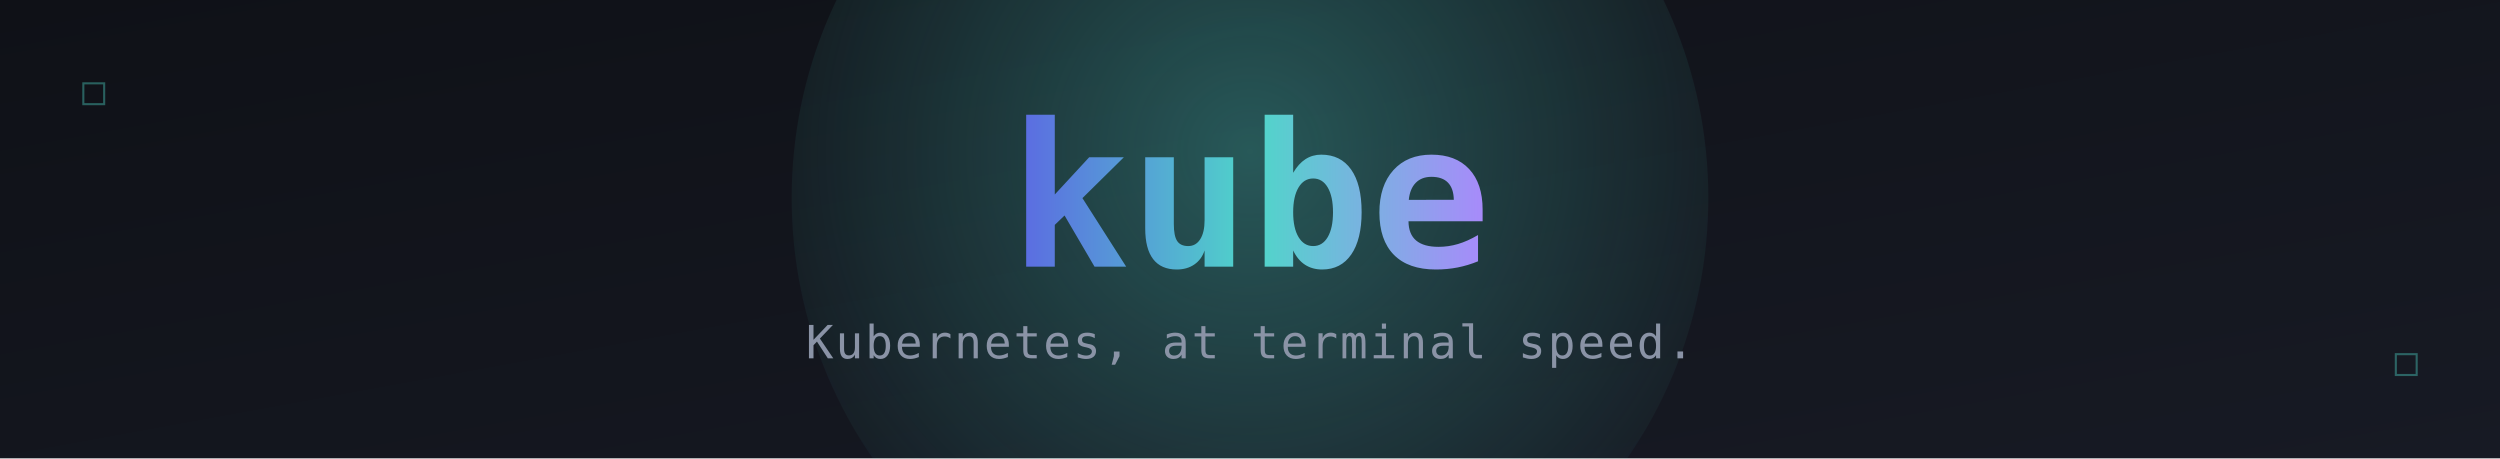
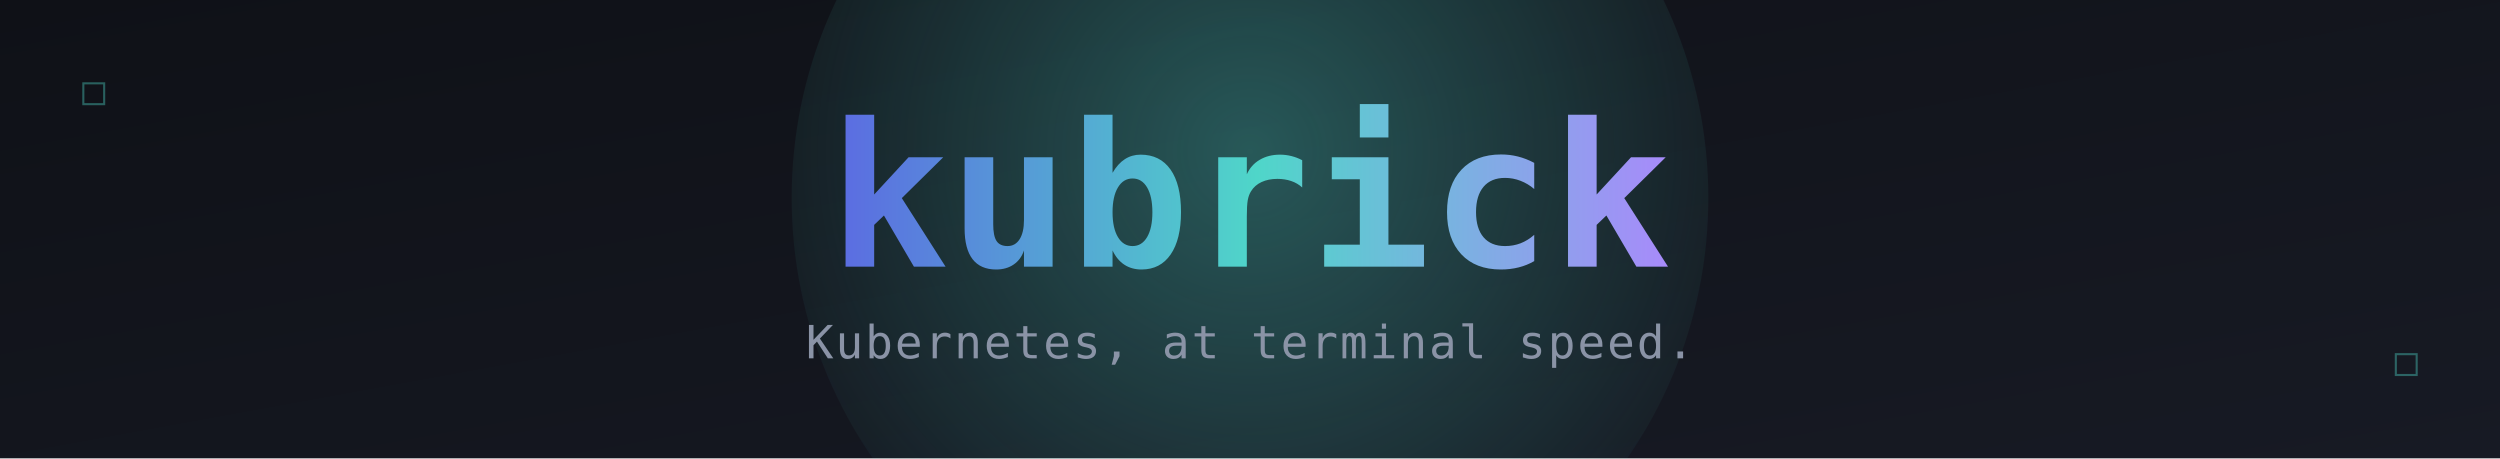
<svg xmlns="http://www.w3.org/2000/svg" viewBox="0 0 1200 220" width="1200" height="220">
  <defs>
    <linearGradient id="bg" x1="0" y1="0" x2="1" y2="1">
      <stop offset="0%" stop-color="#0F1117" />
      <stop offset="100%" stop-color="#171A24" />
    </linearGradient>
    <linearGradient id="word" x1="0%" y1="0%" x2="100%" y2="0%">
      <stop offset="0%" stop-color="#5B6EE1">
        <animate attributeName="offset" values="0%;0.15;0%" dur="7s" repeatCount="indefinite" />
      </stop>
      <stop offset="50%" stop-color="#4FD6C9">
        <animate attributeName="offset" values="50%;0.65;50%" dur="7s" repeatCount="indefinite" />
      </stop>
      <stop offset="100%" stop-color="#A78BFA">
        <animate attributeName="offset" values="100%;0.85;100%" dur="7s" repeatCount="indefinite" />
      </stop>
    </linearGradient>
    <radialGradient id="glow" cx="50%" cy="45%" r="60%">
      <stop offset="0%" stop-color="#4FD6C9" stop-opacity="0.35" />
      <stop offset="100%" stop-color="#4FD6C9" stop-opacity="0" />
    </radialGradient>
  </defs>
  <rect width="1200" height="220" fill="url(#bg)" />
  <circle cx="600" cy="95" r="220" fill="url(#glow)">
    <animate attributeName="opacity" values="0.5;1;0.5" dur="6s" repeatCount="indefinite" />
  </circle>
  <g font-family="ui-monospace, SFMono-Regular, Menlo, monospace">
-     <text x="600" y="128" text-anchor="middle" font-size="96" font-weight="700" fill="url(#word)">kube</text>
+     <text x="600" y="128" text-anchor="middle" font-size="96" font-weight="700" fill="url(#word)">kubrick</text>
    <text x="600" y="172" text-anchor="middle" font-size="22" fill="#8A93A6" letter-spacing="1">Kubernetes, at terminal speed.</text>
  </g>
  <g fill="none" stroke="#4FD6C9" stroke-opacity="0.4">
    <rect x="40" y="40" width="10" height="10">
      <animate attributeName="stroke-opacity" values="0.1;0.6;0.1" dur="8s" repeatCount="indefinite" />
    </rect>
    <rect x="1150" y="170" width="10" height="10">
      <animate attributeName="stroke-opacity" values="0.6;0.1;0.6" dur="8s" repeatCount="indefinite" />
    </rect>
  </g>
</svg>
